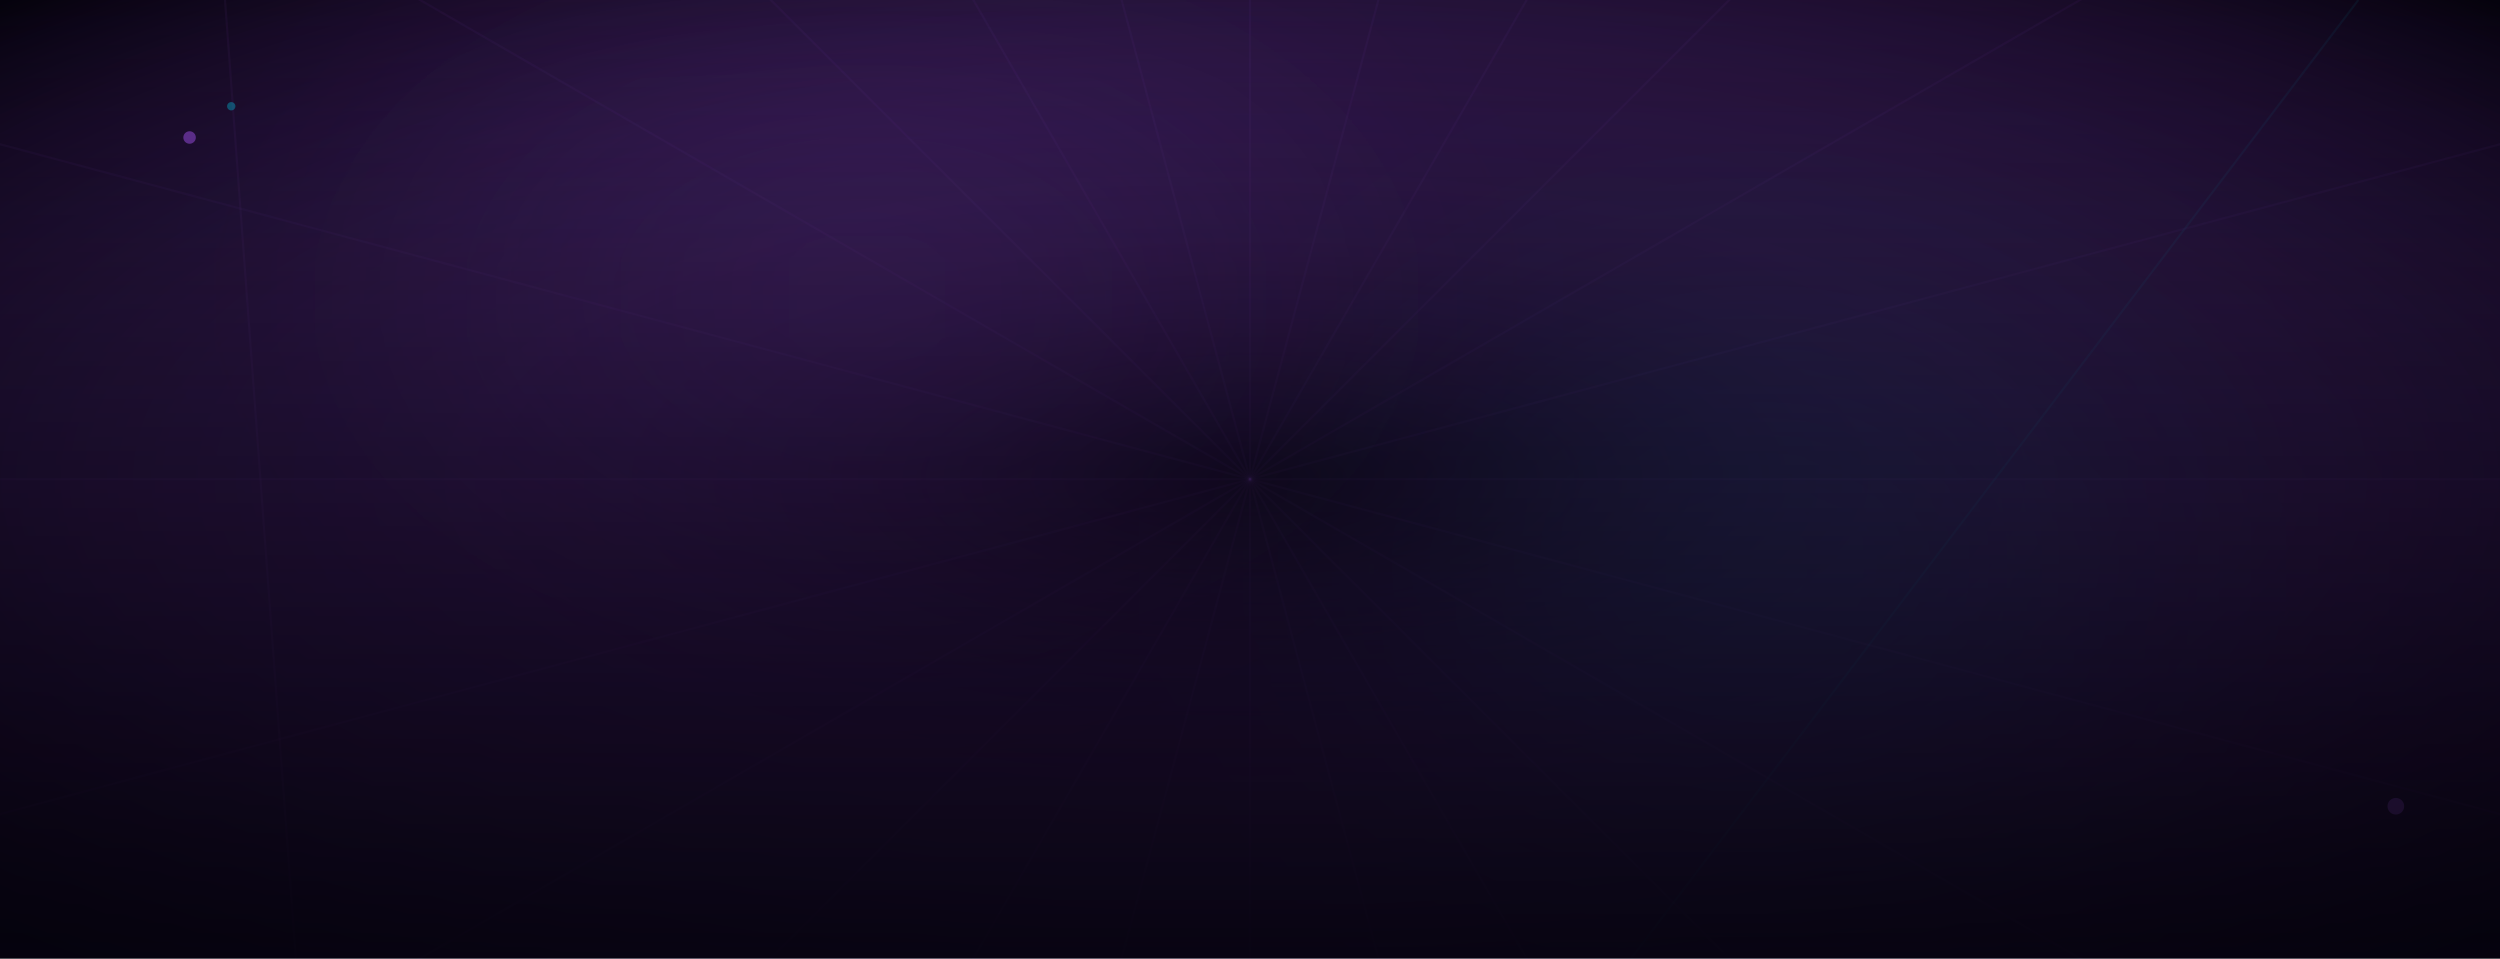
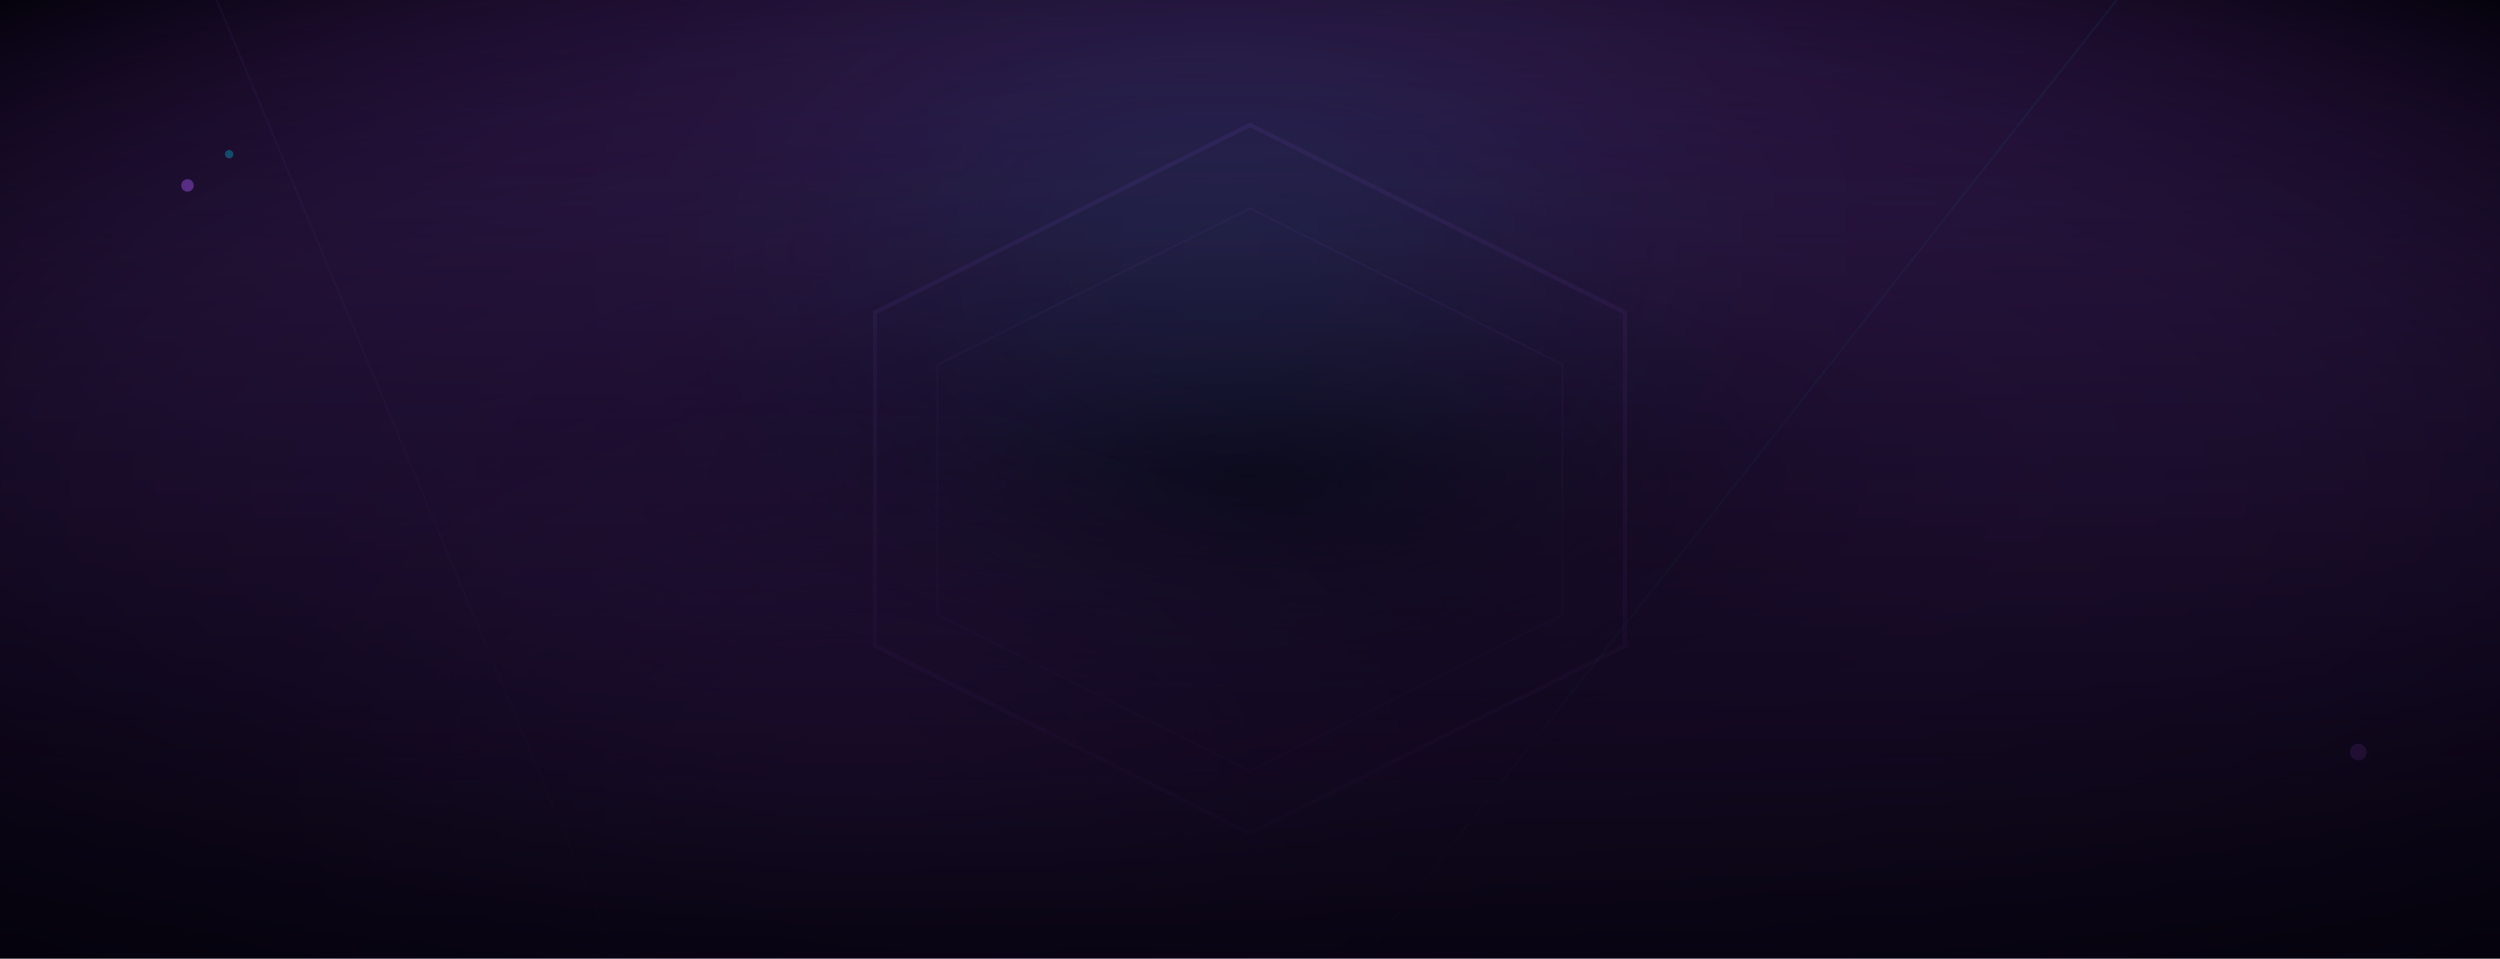
<svg xmlns="http://www.w3.org/2000/svg" viewBox="0 0 1200 460" width="1200" height="460">
  <defs>
    <radialGradient id="bg1" cx="50%" cy="50%" r="70%">
      <stop offset="0%" stop-color="#a855f7" stop-opacity="0.08" />
      <stop offset="100%" stop-color="#05020d" stop-opacity="1" />
    </radialGradient>
    <radialGradient id="glow1" cx="50%" cy="50%" r="50%">
      <stop offset="0%" stop-color="#a855f7" stop-opacity="0.18" />
      <stop offset="100%" stop-color="#a855f7" stop-opacity="0" />
    </radialGradient>
    <radialGradient id="glow2" cx="50%" cy="50%" r="50%">
      <stop offset="0%" stop-color="#00e0ff" stop-opacity="0.14" />
      <stop offset="100%" stop-color="#00e0ff" stop-opacity="0" />
    </radialGradient>
    <filter id="blur1">
      <feGaussianBlur stdDeviation="40" />
    </filter>
    <filter id="blur2">
      <feGaussianBlur stdDeviation="60" />
    </filter>
    <linearGradient id="fade" x1="0%" y1="0%" x2="0%" y2="100%">
      <stop offset="0%" stop-color="#05020d" stop-opacity="0.1" />
      <stop offset="100%" stop-color="#05020d" stop-opacity="0.9" />
    </linearGradient>
-     <style>@keyframes p1{0%,100%{opacity:.6}50%{opacity:1}}@keyframes p2{0%,100%{opacity:.4}50%{opacity:.8}}@keyframes dr{0%,100%{transform:translate(0,0)}50%{transform:translate(-5px,-5px)}}.g1{animation:p1 4s ease-in-out infinite}.g2{animation:p2 5s ease-in-out infinite 0.83s}.dr{animation:dr 8s ease-in-out infinite}</style>
+     <style>@keyframes p1{0%,100%{opacity:.6}50%{opacity:1}}@keyframes p2{0%,100%{opacity:.4}50%{opacity:.8}}@keyframes dr{0%,100%{transform:translate(0,0)}50%{transform:translate(-5px,8px)}}.g1{animation:p1 4s ease-in-out infinite}.g2{animation:p2 8s ease-in-out infinite 0.54s}.dr{animation:dr 7s ease-in-out infinite}</style>
  </defs>
  <rect width="1200" height="460" fill="#05020d" />
  <rect width="1200" height="460" fill="url(#bg1)" />
-   <line x1="600" y1="230" x2="1300" y2="230" stroke="#a855f7" stroke-opacity="0.05" stroke-width="1" />
-   <line x1="600" y1="230" x2="1276.148" y2="411.173" stroke="#a855f7" stroke-opacity="0.05" stroke-width="1" />
-   <line x1="600" y1="230" x2="1206.218" y2="580" stroke="#a855f7" stroke-opacity="0.05" stroke-width="1" />
-   <line x1="600" y1="230" x2="1094.975" y2="724.975" stroke="#a855f7" stroke-opacity="0.05" stroke-width="1" />
-   <line x1="600" y1="230" x2="950" y2="836.218" stroke="#a855f7" stroke-opacity="0.05" stroke-width="1" />
-   <line x1="600" y1="230" x2="781.173" y2="906.148" stroke="#a855f7" stroke-opacity="0.05" stroke-width="1" />
-   <line x1="600" y1="230" x2="600" y2="930" stroke="#a855f7" stroke-opacity="0.05" stroke-width="1" />
-   <line x1="600" y1="230" x2="418.827" y2="906.148" stroke="#a855f7" stroke-opacity="0.05" stroke-width="1" />
-   <line x1="600" y1="230" x2="250" y2="836.218" stroke="#a855f7" stroke-opacity="0.05" stroke-width="1" />
-   <line x1="600" y1="230" x2="105.025" y2="724.975" stroke="#a855f7" stroke-opacity="0.05" stroke-width="1" />
-   <line x1="600" y1="230" x2="-6.218" y2="580" stroke="#a855f7" stroke-opacity="0.05" stroke-width="1" />
-   <line x1="600" y1="230" x2="-76.148" y2="411.173" stroke="#a855f7" stroke-opacity="0.05" stroke-width="1" />
-   <line x1="600" y1="230" x2="-100" y2="230" stroke="#a855f7" stroke-opacity="0.05" stroke-width="1" />
-   <line x1="600" y1="230" x2="-76.148" y2="48.827" stroke="#a855f7" stroke-opacity="0.05" stroke-width="1" />
-   <line x1="600" y1="230" x2="-6.218" y2="-120" stroke="#a855f7" stroke-opacity="0.05" stroke-width="1" />
-   <line x1="600" y1="230" x2="105.025" y2="-264.975" stroke="#a855f7" stroke-opacity="0.05" stroke-width="1" />
-   <line x1="600" y1="230" x2="250" y2="-376.218" stroke="#a855f7" stroke-opacity="0.05" stroke-width="1" />
-   <line x1="600" y1="230" x2="418.827" y2="-446.148" stroke="#a855f7" stroke-opacity="0.05" stroke-width="1" />
-   <line x1="600" y1="230" x2="600" y2="-470" stroke="#a855f7" stroke-opacity="0.05" stroke-width="1" />
-   <line x1="600" y1="230" x2="781.173" y2="-446.148" stroke="#a855f7" stroke-opacity="0.05" stroke-width="1" />
-   <line x1="600" y1="230" x2="950" y2="-376.218" stroke="#a855f7" stroke-opacity="0.05" stroke-width="1" />
-   <line x1="600" y1="230" x2="1094.975" y2="-264.975" stroke="#a855f7" stroke-opacity="0.05" stroke-width="1" />
-   <line x1="600" y1="230" x2="1206.218" y2="-120" stroke="#a855f7" stroke-opacity="0.05" stroke-width="1" />
-   <line x1="600" y1="230" x2="1276.148" y2="48.827" stroke="#a855f7" stroke-opacity="0.05" stroke-width="1" />
-   <ellipse class="g1 dr" cx="416" cy="143" rx="300" ry="200" fill="url(#glow1)" filter="url(#blur1)" />
-   <ellipse class="g2" cx="847" cy="270" rx="250" ry="180" fill="url(#glow2)" filter="url(#blur2)" />
-   <circle cx="91" cy="66" r="3" fill="#a855f7" fill-opacity="0.6" />
-   <circle cx="111" cy="51" r="2" fill="#00e0ff" fill-opacity="0.4" />
-   <circle cx="1150" cy="387" r="4" fill="#a855f7" fill-opacity="0.5" />
-   <line x1="108" y1="0" x2="142" y2="460" stroke="#a855f7" stroke-opacity="0.06" stroke-width="1" />
-   <line x1="1132" y1="0" x2="783" y2="460" stroke="#00e0ff" stroke-opacity="0.06" stroke-width="1" />
+   <polygon points="600,60 780,150 780,310 600,400 420,310 420,150" fill="none" stroke="#a855f7" stroke-opacity="0.12" stroke-width="2" />
+   <polygon points="600,100 750,175 750,295 600,370 450,295 450,175" fill="none" stroke="#a855f7" stroke-opacity="0.08" stroke-width="1" />
+   <ellipse class="g1 dr" cx="408" cy="374" rx="300" ry="200" fill="url(#glow1)" filter="url(#blur1)" />
+   <ellipse class="g2" cx="586" cy="115" rx="250" ry="180" fill="url(#glow2)" filter="url(#blur2)" />
+   <circle cx="90" cy="89" r="3" fill="#a855f7" fill-opacity="0.6" />
+   <circle cx="110" cy="74" r="2" fill="#00e0ff" fill-opacity="0.4" />
+   <circle cx="1132" cy="361" r="4" fill="#a855f7" fill-opacity="0.5" />
+   <line x1="104" y1="0" x2="296" y2="460" stroke="#a855f7" stroke-opacity="0.06" stroke-width="1" />
+   <line x1="1016" y1="0" x2="654" y2="460" stroke="#00e0ff" stroke-opacity="0.06" stroke-width="1" />
  <rect width="1200" height="460" fill="url(#fade)" />
</svg>
